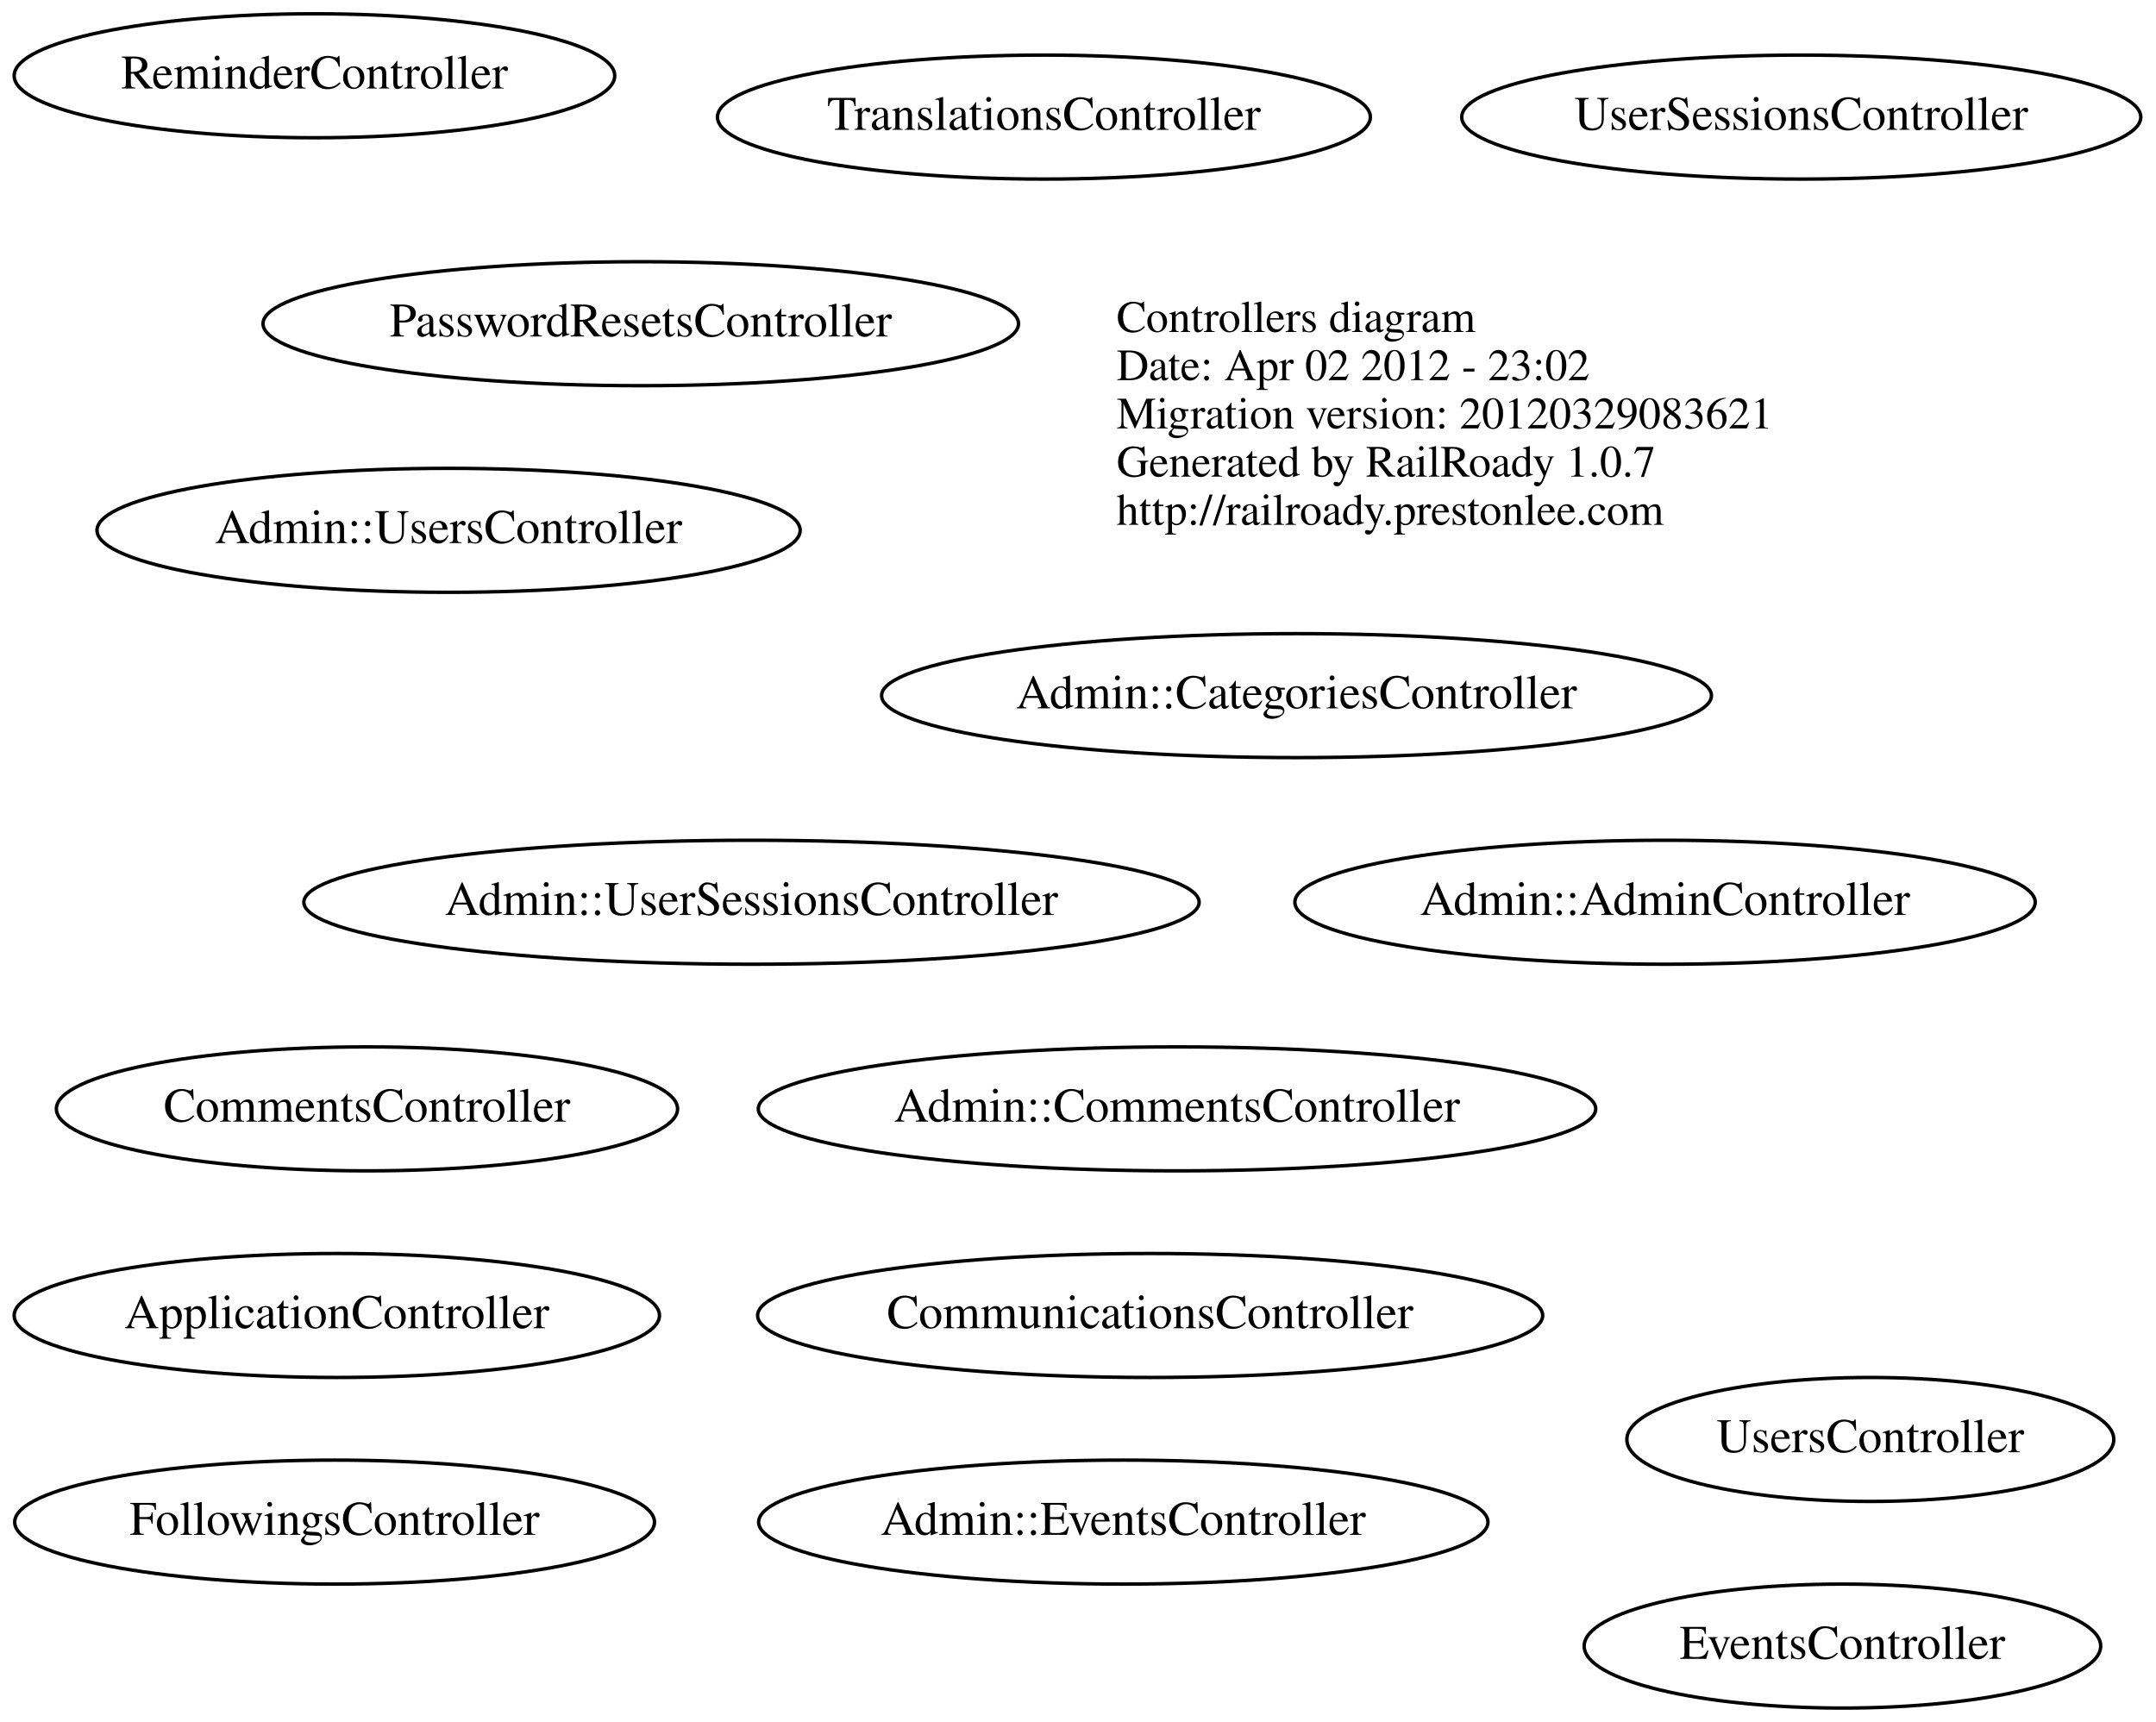
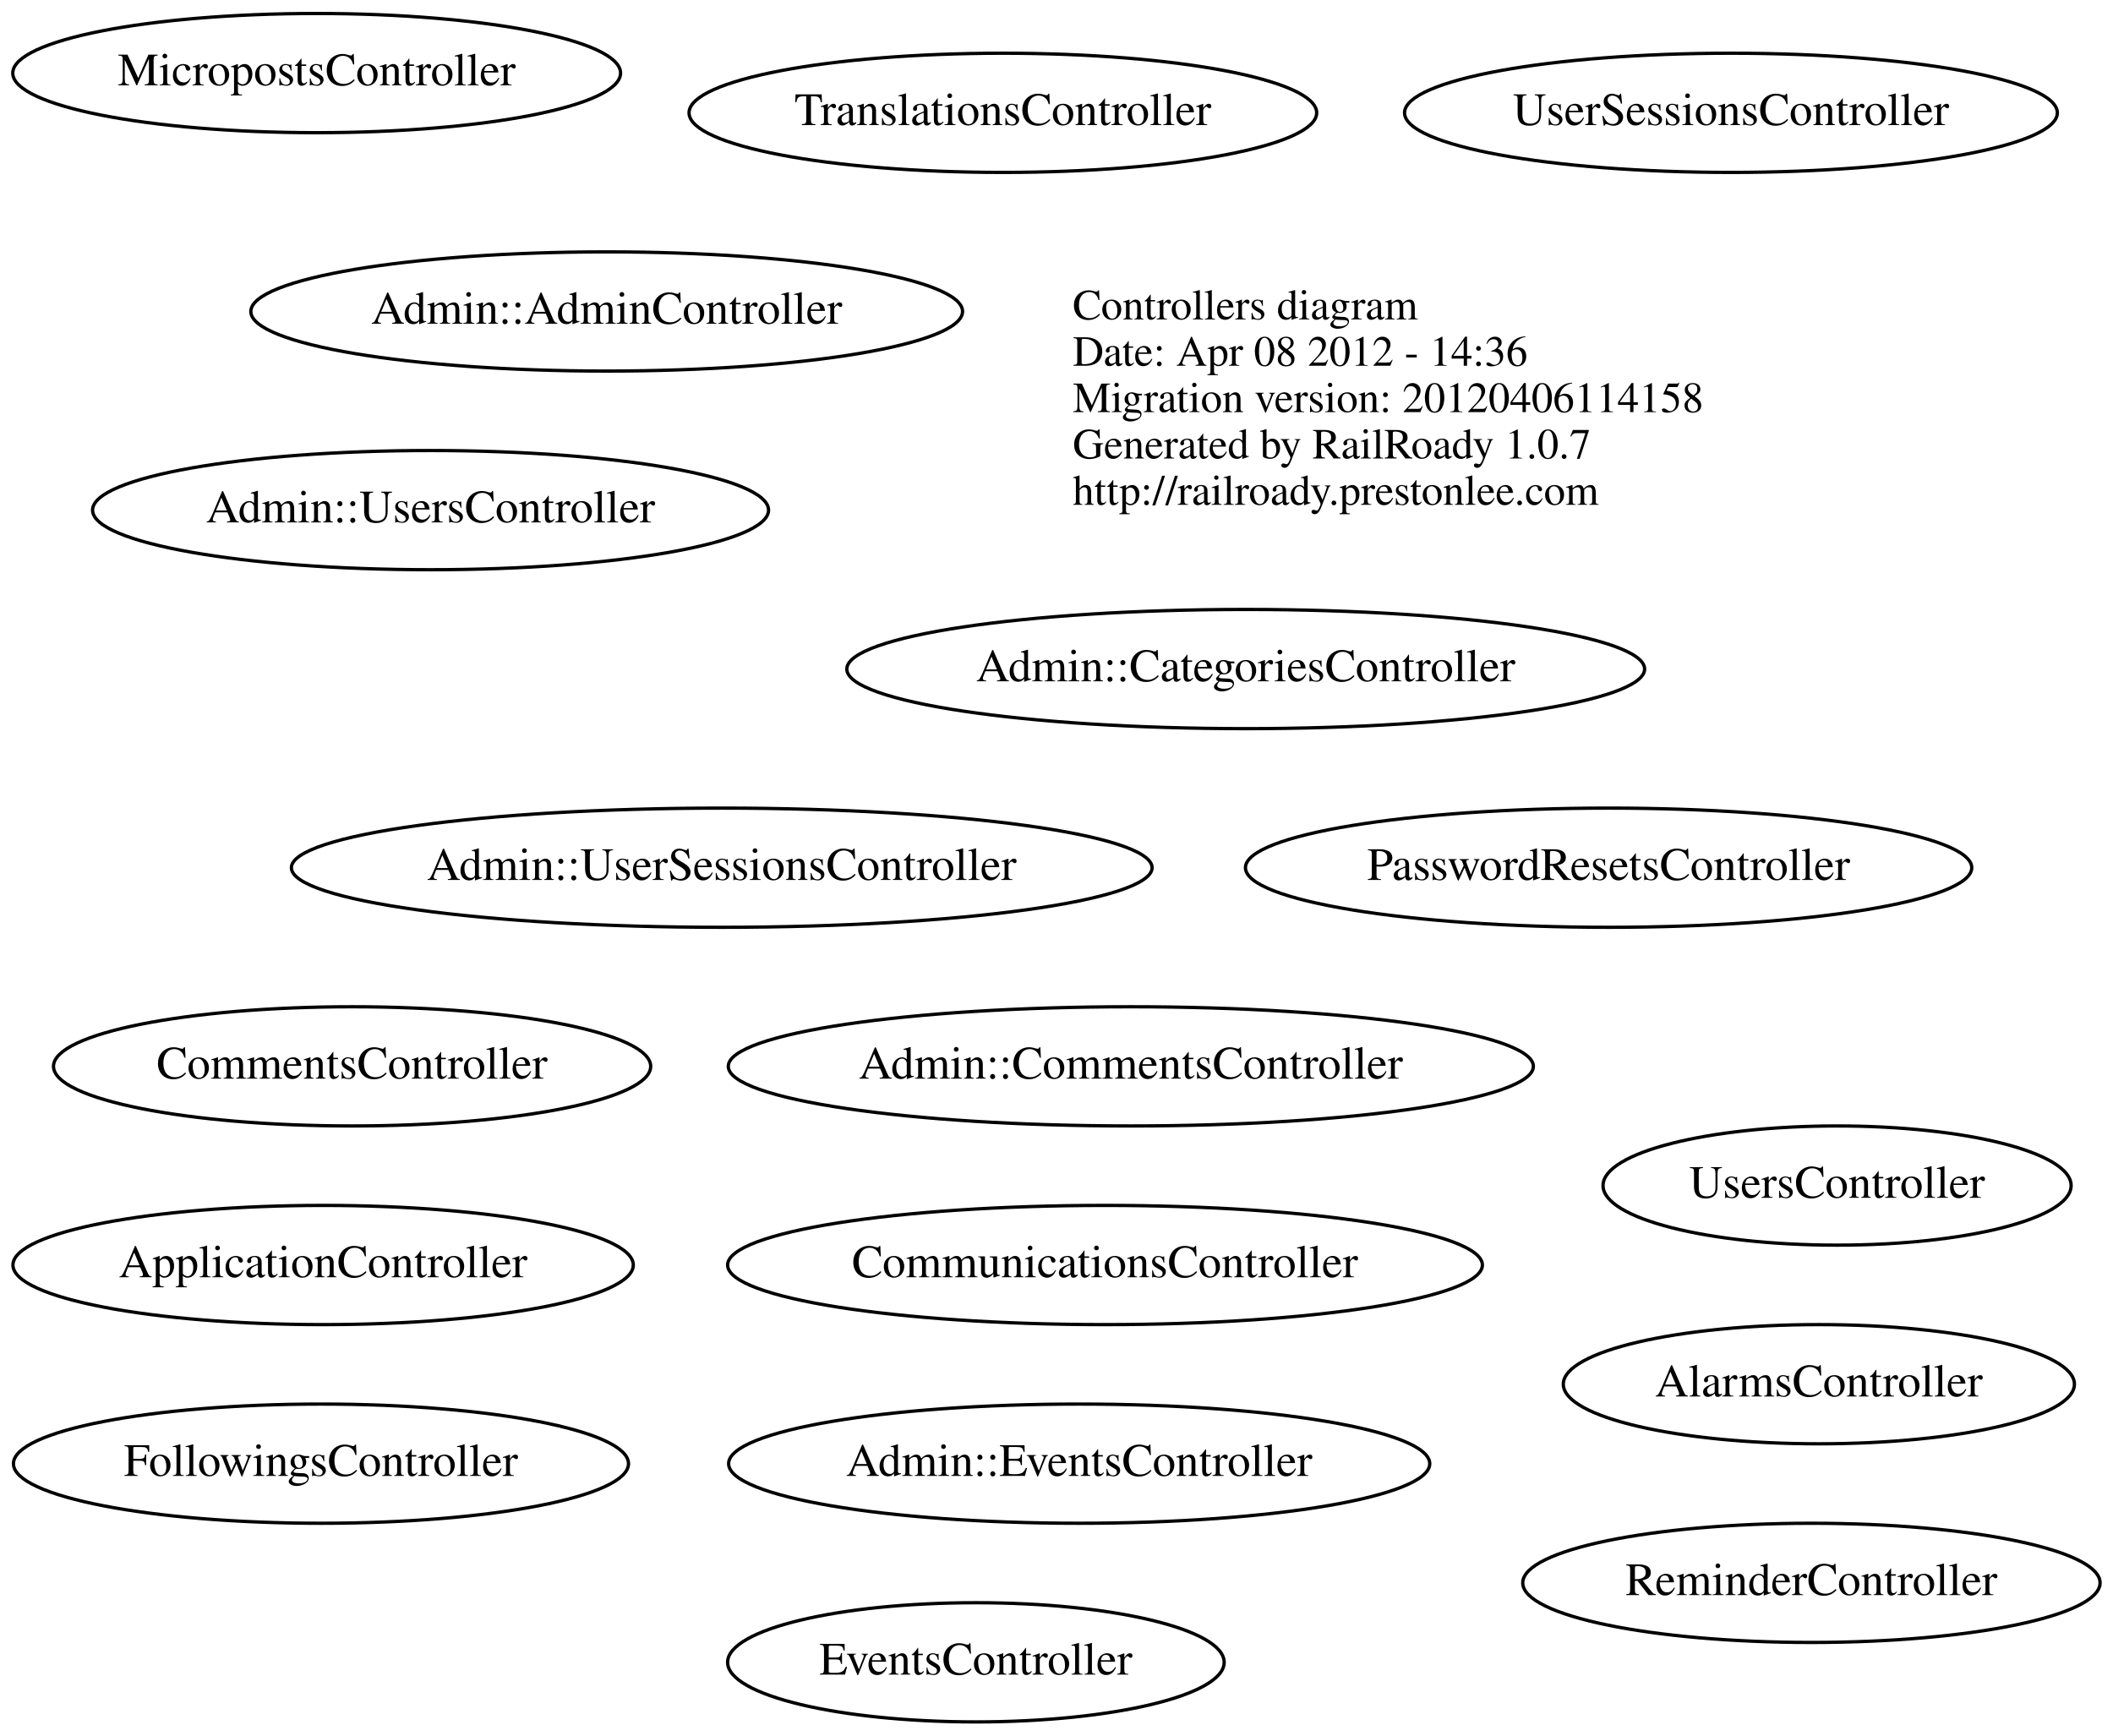
- <svg xmlns="http://www.w3.org/2000/svg" width="626pt" height="500pt" viewBox="0.00 0.00 625.58 500.00">
-   <g id="graph1" class="graph" transform="scale(1 1) rotate(0) translate(4 496)">
-     <polygon fill="white" stroke="white" points="-4,5 -4,-496 622.582,-496 622.582,5 -4,5" />
+ <svg xmlns="http://www.w3.org/2000/svg" width="638pt" height="524pt" viewBox="0.00 0.00 638.18 524.00">
+   <g id="graph1" class="graph" transform="scale(1 1) rotate(0) translate(4 520)">
+     <polygon fill="white" stroke="white" points="-4,5 -4,-520 635.185,-520 635.185,5 -4,5" />
    <g id="node1" class="node">
-       <text text-anchor="start" x="320" y="-399.6" font-family="Times,serif" font-size="13.00">Controllers diagram</text>
-       <text text-anchor="start" x="320" y="-385.6" font-family="Times,serif" font-size="13.00">Date: Apr 02 2012 - 23:02</text>
-       <text text-anchor="start" x="320" y="-371.6" font-family="Times,serif" font-size="13.00">Migration version: 20120329083621</text>
-       <text text-anchor="start" x="320" y="-357.6" font-family="Times,serif" font-size="13.00">Generated by RailRoady 1.0.7</text>
-       <text text-anchor="start" x="320" y="-343.6" font-family="Times,serif" font-size="13.00">http://railroady.prestonlee.com</text>
+       <text text-anchor="start" x="320" y="-423.6" font-family="Times,serif" font-size="13.00">Controllers diagram</text>
+       <text text-anchor="start" x="320" y="-409.6" font-family="Times,serif" font-size="13.00">Date: Apr 08 2012 - 14:36</text>
+       <text text-anchor="start" x="320" y="-395.6" font-family="Times,serif" font-size="13.00">Migration version: 20120406114158</text>
+       <text text-anchor="start" x="320" y="-381.6" font-family="Times,serif" font-size="13.00">Generated by RailRoady 1.0.7</text>
+       <text text-anchor="start" x="320" y="-367.6" font-family="Times,serif" font-size="13.00">http://railroady.prestonlee.com</text>
    </g>
    <g id="node2" class="node">
-       <ellipse fill="none" stroke="black" cx="479.24" cy="-234" rx="107.482" ry="18" />
-       <text text-anchor="middle" x="479.24" y="-230.3" font-family="Times,serif" font-size="14.00">Admin::AdminController</text>
+       <ellipse fill="none" stroke="black" cx="179.24" cy="-426" rx="107.482" ry="18" />
+       <text text-anchor="middle" x="179.24" y="-422.3" font-family="Times,serif" font-size="14.00">Admin::AdminController</text>
    </g>
    <g id="node3" class="node">
-       <ellipse fill="none" stroke="black" cx="372.239" cy="-294" rx="120.479" ry="18" />
-       <text text-anchor="middle" x="372.239" y="-290.3" font-family="Times,serif" font-size="14.00">Admin::CategoriesController</text>
+       <ellipse fill="none" stroke="black" cx="372.239" cy="-318" rx="120.479" ry="18" />
+       <text text-anchor="middle" x="372.239" y="-314.3" font-family="Times,serif" font-size="14.00">Admin::CategoriesController</text>
    </g>
    <g id="node4" class="node">
-       <ellipse fill="none" stroke="black" cx="337.539" cy="-174" rx="121.578" ry="18" />
-       <text text-anchor="middle" x="337.539" y="-170.3" font-family="Times,serif" font-size="14.00">Admin::CommentsController</text>
+       <ellipse fill="none" stroke="black" cx="337.539" cy="-198" rx="121.578" ry="18" />
+       <text text-anchor="middle" x="337.539" y="-194.3" font-family="Times,serif" font-size="14.00">Admin::CommentsController</text>
    </g>
    <g id="node5" class="node">
-       <ellipse fill="none" stroke="black" cx="321.941" cy="-54" rx="105.881" ry="18" />
-       <text text-anchor="middle" x="321.941" y="-50.3" font-family="Times,serif" font-size="14.00">Admin::EventsController</text>
+       <ellipse fill="none" stroke="black" cx="321.941" cy="-78" rx="105.881" ry="18" />
+       <text text-anchor="middle" x="321.941" y="-74.3" font-family="Times,serif" font-size="14.00">Admin::EventsController</text>
    </g>
    <g id="node6" class="node">
-       <ellipse fill="none" stroke="black" cx="213.988" cy="-234" rx="129.977" ry="18" />
-       <text text-anchor="middle" x="213.988" y="-230.3" font-family="Times,serif" font-size="14.00">Admin::UserSessionsController</text>
+       <ellipse fill="none" stroke="black" cx="213.988" cy="-258" rx="129.977" ry="18" />
+       <text text-anchor="middle" x="213.988" y="-254.3" font-family="Times,serif" font-size="14.00">Admin::UserSessionsController</text>
    </g>
    <g id="node7" class="node">
-       <ellipse fill="none" stroke="black" cx="126.041" cy="-342" rx="102.082" ry="18" />
-       <text text-anchor="middle" x="126.041" y="-338.3" font-family="Times,serif" font-size="14.00">Admin::UsersController</text>
+       <ellipse fill="none" stroke="black" cx="126.041" cy="-366" rx="102.082" ry="18" />
+       <text text-anchor="middle" x="126.041" y="-362.3" font-family="Times,serif" font-size="14.00">Admin::UsersController</text>
    </g>
    <g id="node8" class="node">
-       <ellipse fill="none" stroke="black" cx="93.592" cy="-114" rx="93.683" ry="18" />
-       <text text-anchor="middle" x="93.592" y="-110.3" font-family="Times,serif" font-size="14.00">ApplicationController</text>
+       <ellipse fill="none" stroke="black" cx="545.343" cy="-102" rx="77.187" ry="18" />
+       <text text-anchor="middle" x="545.343" y="-98.3" font-family="Times,serif" font-size="14.00">AlarmsController</text>
    </g>
    <g id="node9" class="node">
-       <ellipse fill="none" stroke="black" cx="102.342" cy="-174" rx="90.184" ry="18" />
-       <text text-anchor="middle" x="102.342" y="-170.3" font-family="Times,serif" font-size="14.00">CommentsController</text>
+       <ellipse fill="none" stroke="black" cx="93.592" cy="-138" rx="93.683" ry="18" />
+       <text text-anchor="middle" x="93.592" y="-134.3" font-family="Times,serif" font-size="14.00">ApplicationController</text>
    </g>
    <g id="node10" class="node">
-       <ellipse fill="none" stroke="black" cx="329.74" cy="-114" rx="113.98" ry="18" />
-       <text text-anchor="middle" x="329.74" y="-110.3" font-family="Times,serif" font-size="14.00">CommunicationsController</text>
+       <ellipse fill="none" stroke="black" cx="102.342" cy="-198" rx="90.184" ry="18" />
+       <text text-anchor="middle" x="102.342" y="-194.3" font-family="Times,serif" font-size="14.00">CommentsController</text>
    </g>
    <g id="node11" class="node">
-       <ellipse fill="none" stroke="black" cx="530.743" cy="-18" rx="74.987" ry="18" />
-       <text text-anchor="middle" x="530.743" y="-14.3" font-family="Times,serif" font-size="14.00">EventsController</text>
+       <ellipse fill="none" stroke="black" cx="329.74" cy="-138" rx="113.98" ry="18" />
+       <text text-anchor="middle" x="329.74" y="-134.3" font-family="Times,serif" font-size="14.00">CommunicationsController</text>
    </g>
    <g id="node12" class="node">
-       <ellipse fill="none" stroke="black" cx="92.942" cy="-54" rx="92.883" ry="18" />
-       <text text-anchor="middle" x="92.942" y="-50.3" font-family="Times,serif" font-size="14.00">FollowingsController</text>
+       <ellipse fill="none" stroke="black" cx="290.743" cy="-18" rx="74.987" ry="18" />
+       <text text-anchor="middle" x="290.743" y="-14.3" font-family="Times,serif" font-size="14.00">EventsController</text>
    </g>
    <g id="node13" class="node">
-       <ellipse fill="none" stroke="black" cx="181.84" cy="-402" rx="109.681" ry="18" />
-       <text text-anchor="middle" x="181.84" y="-398.3" font-family="Times,serif" font-size="14.00">PasswordResetsController</text>
+       <ellipse fill="none" stroke="black" cx="92.942" cy="-78" rx="92.883" ry="18" />
+       <text text-anchor="middle" x="92.942" y="-74.3" font-family="Times,serif" font-size="14.00">FollowingsController</text>
    </g>
    <g id="node14" class="node">
-       <ellipse fill="none" stroke="black" cx="87.092" cy="-474" rx="87.185" ry="18" />
-       <text text-anchor="middle" x="87.092" y="-470.3" font-family="Times,serif" font-size="14.00">ReminderController</text>
+       <ellipse fill="none" stroke="black" cx="91.642" cy="-498" rx="91.784" ry="18" />
+       <text text-anchor="middle" x="91.642" y="-494.3" font-family="Times,serif" font-size="14.00">MicropostsController</text>
    </g>
    <g id="node15" class="node">
-       <ellipse fill="none" stroke="black" cx="298.892" cy="-462" rx="94.783" ry="18" />
-       <text text-anchor="middle" x="298.892" y="-458.3" font-family="Times,serif" font-size="14.00">TranslationsController</text>
+       <ellipse fill="none" stroke="black" cx="481.84" cy="-258" rx="109.681" ry="18" />
+       <text text-anchor="middle" x="481.84" y="-254.3" font-family="Times,serif" font-size="14.00">PasswordResetsController</text>
    </g>
    <g id="node16" class="node">
-       <ellipse fill="none" stroke="black" cx="518.791" cy="-462" rx="98.583" ry="18" />
-       <text text-anchor="middle" x="518.791" y="-458.3" font-family="Times,serif" font-size="14.00">UserSessionsController</text>
+       <ellipse fill="none" stroke="black" cx="543.092" cy="-42" rx="87.185" ry="18" />
+       <text text-anchor="middle" x="543.092" y="-38.3" font-family="Times,serif" font-size="14.00">ReminderController</text>
    </g>
    <g id="node17" class="node">
-       <ellipse fill="none" stroke="black" cx="538.844" cy="-78" rx="70.688" ry="18" />
-       <text text-anchor="middle" x="538.844" y="-74.3" font-family="Times,serif" font-size="14.00">UsersController</text>
+       <ellipse fill="none" stroke="black" cx="298.892" cy="-486" rx="94.783" ry="18" />
+       <text text-anchor="middle" x="298.892" y="-482.3" font-family="Times,serif" font-size="14.00">TranslationsController</text>
+     </g>
+     <g id="node18" class="node">
+       <ellipse fill="none" stroke="black" cx="518.791" cy="-486" rx="98.583" ry="18" />
+       <text text-anchor="middle" x="518.791" y="-482.3" font-family="Times,serif" font-size="14.00">UserSessionsController</text>
+     </g>
+     <g id="node19" class="node">
+       <ellipse fill="none" stroke="black" cx="550.844" cy="-162" rx="70.688" ry="18" />
+       <text text-anchor="middle" x="550.844" y="-158.3" font-family="Times,serif" font-size="14.00">UsersController</text>
    </g>
  </g>
</svg>
